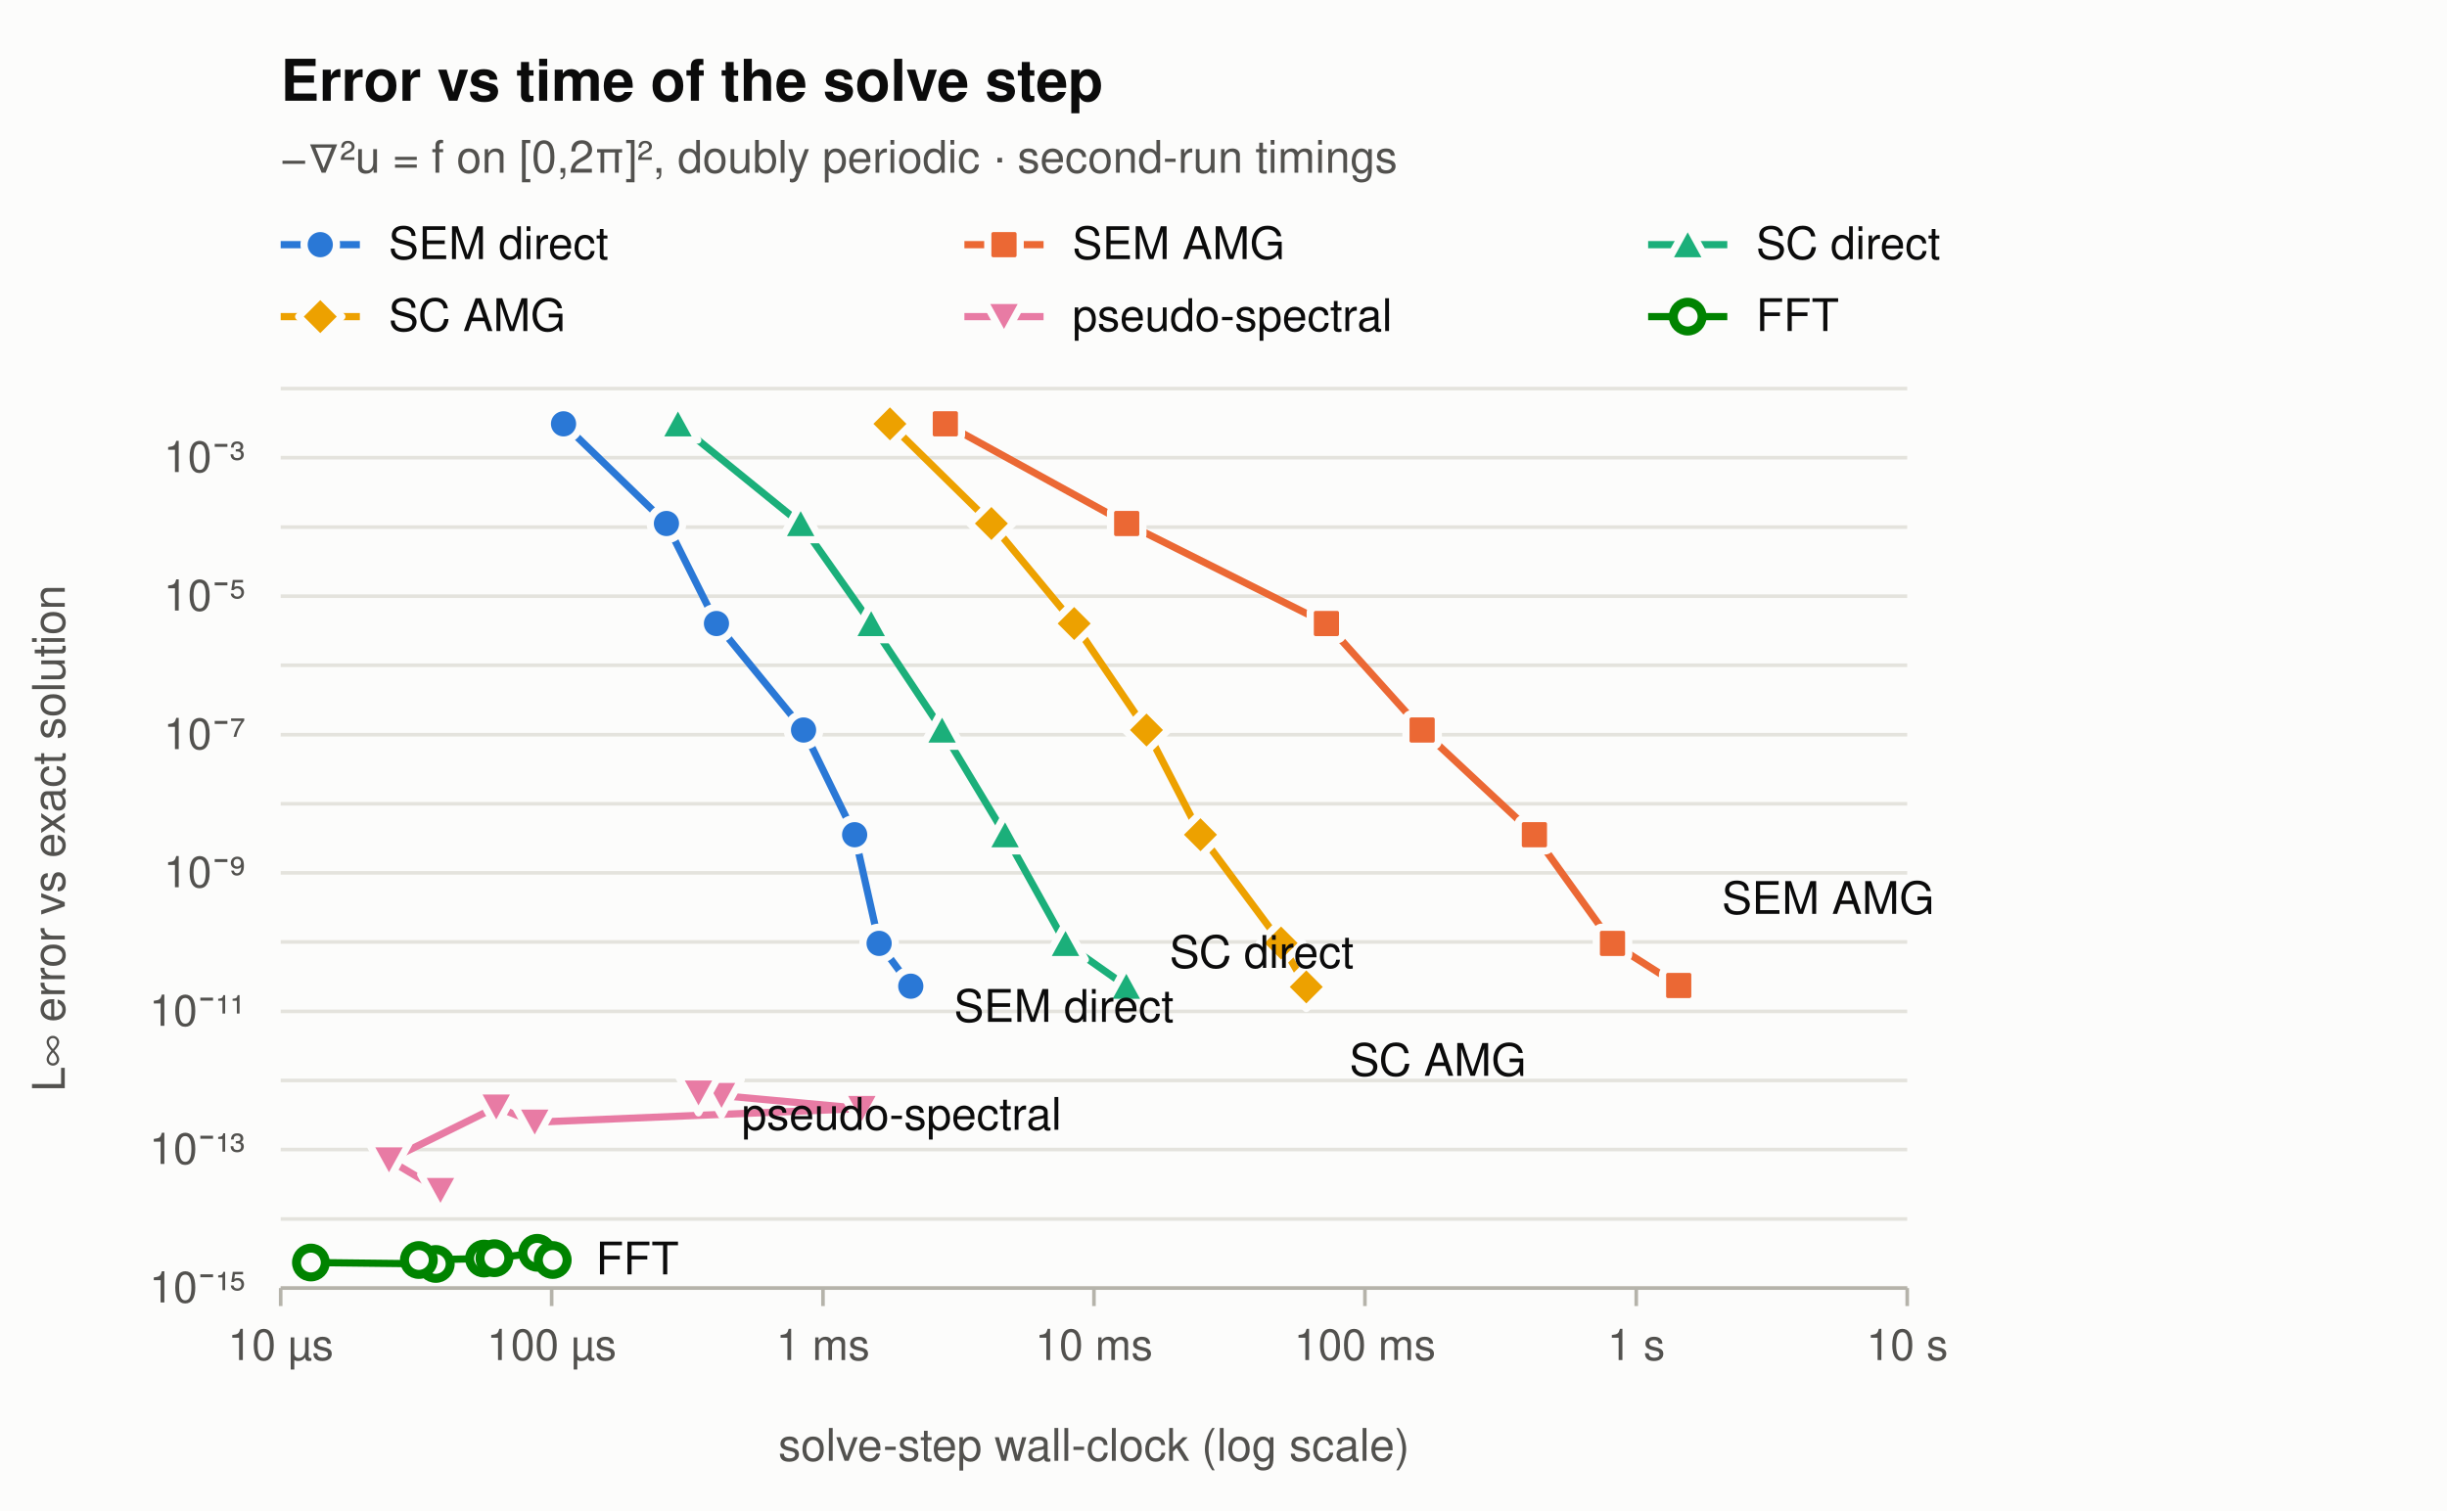
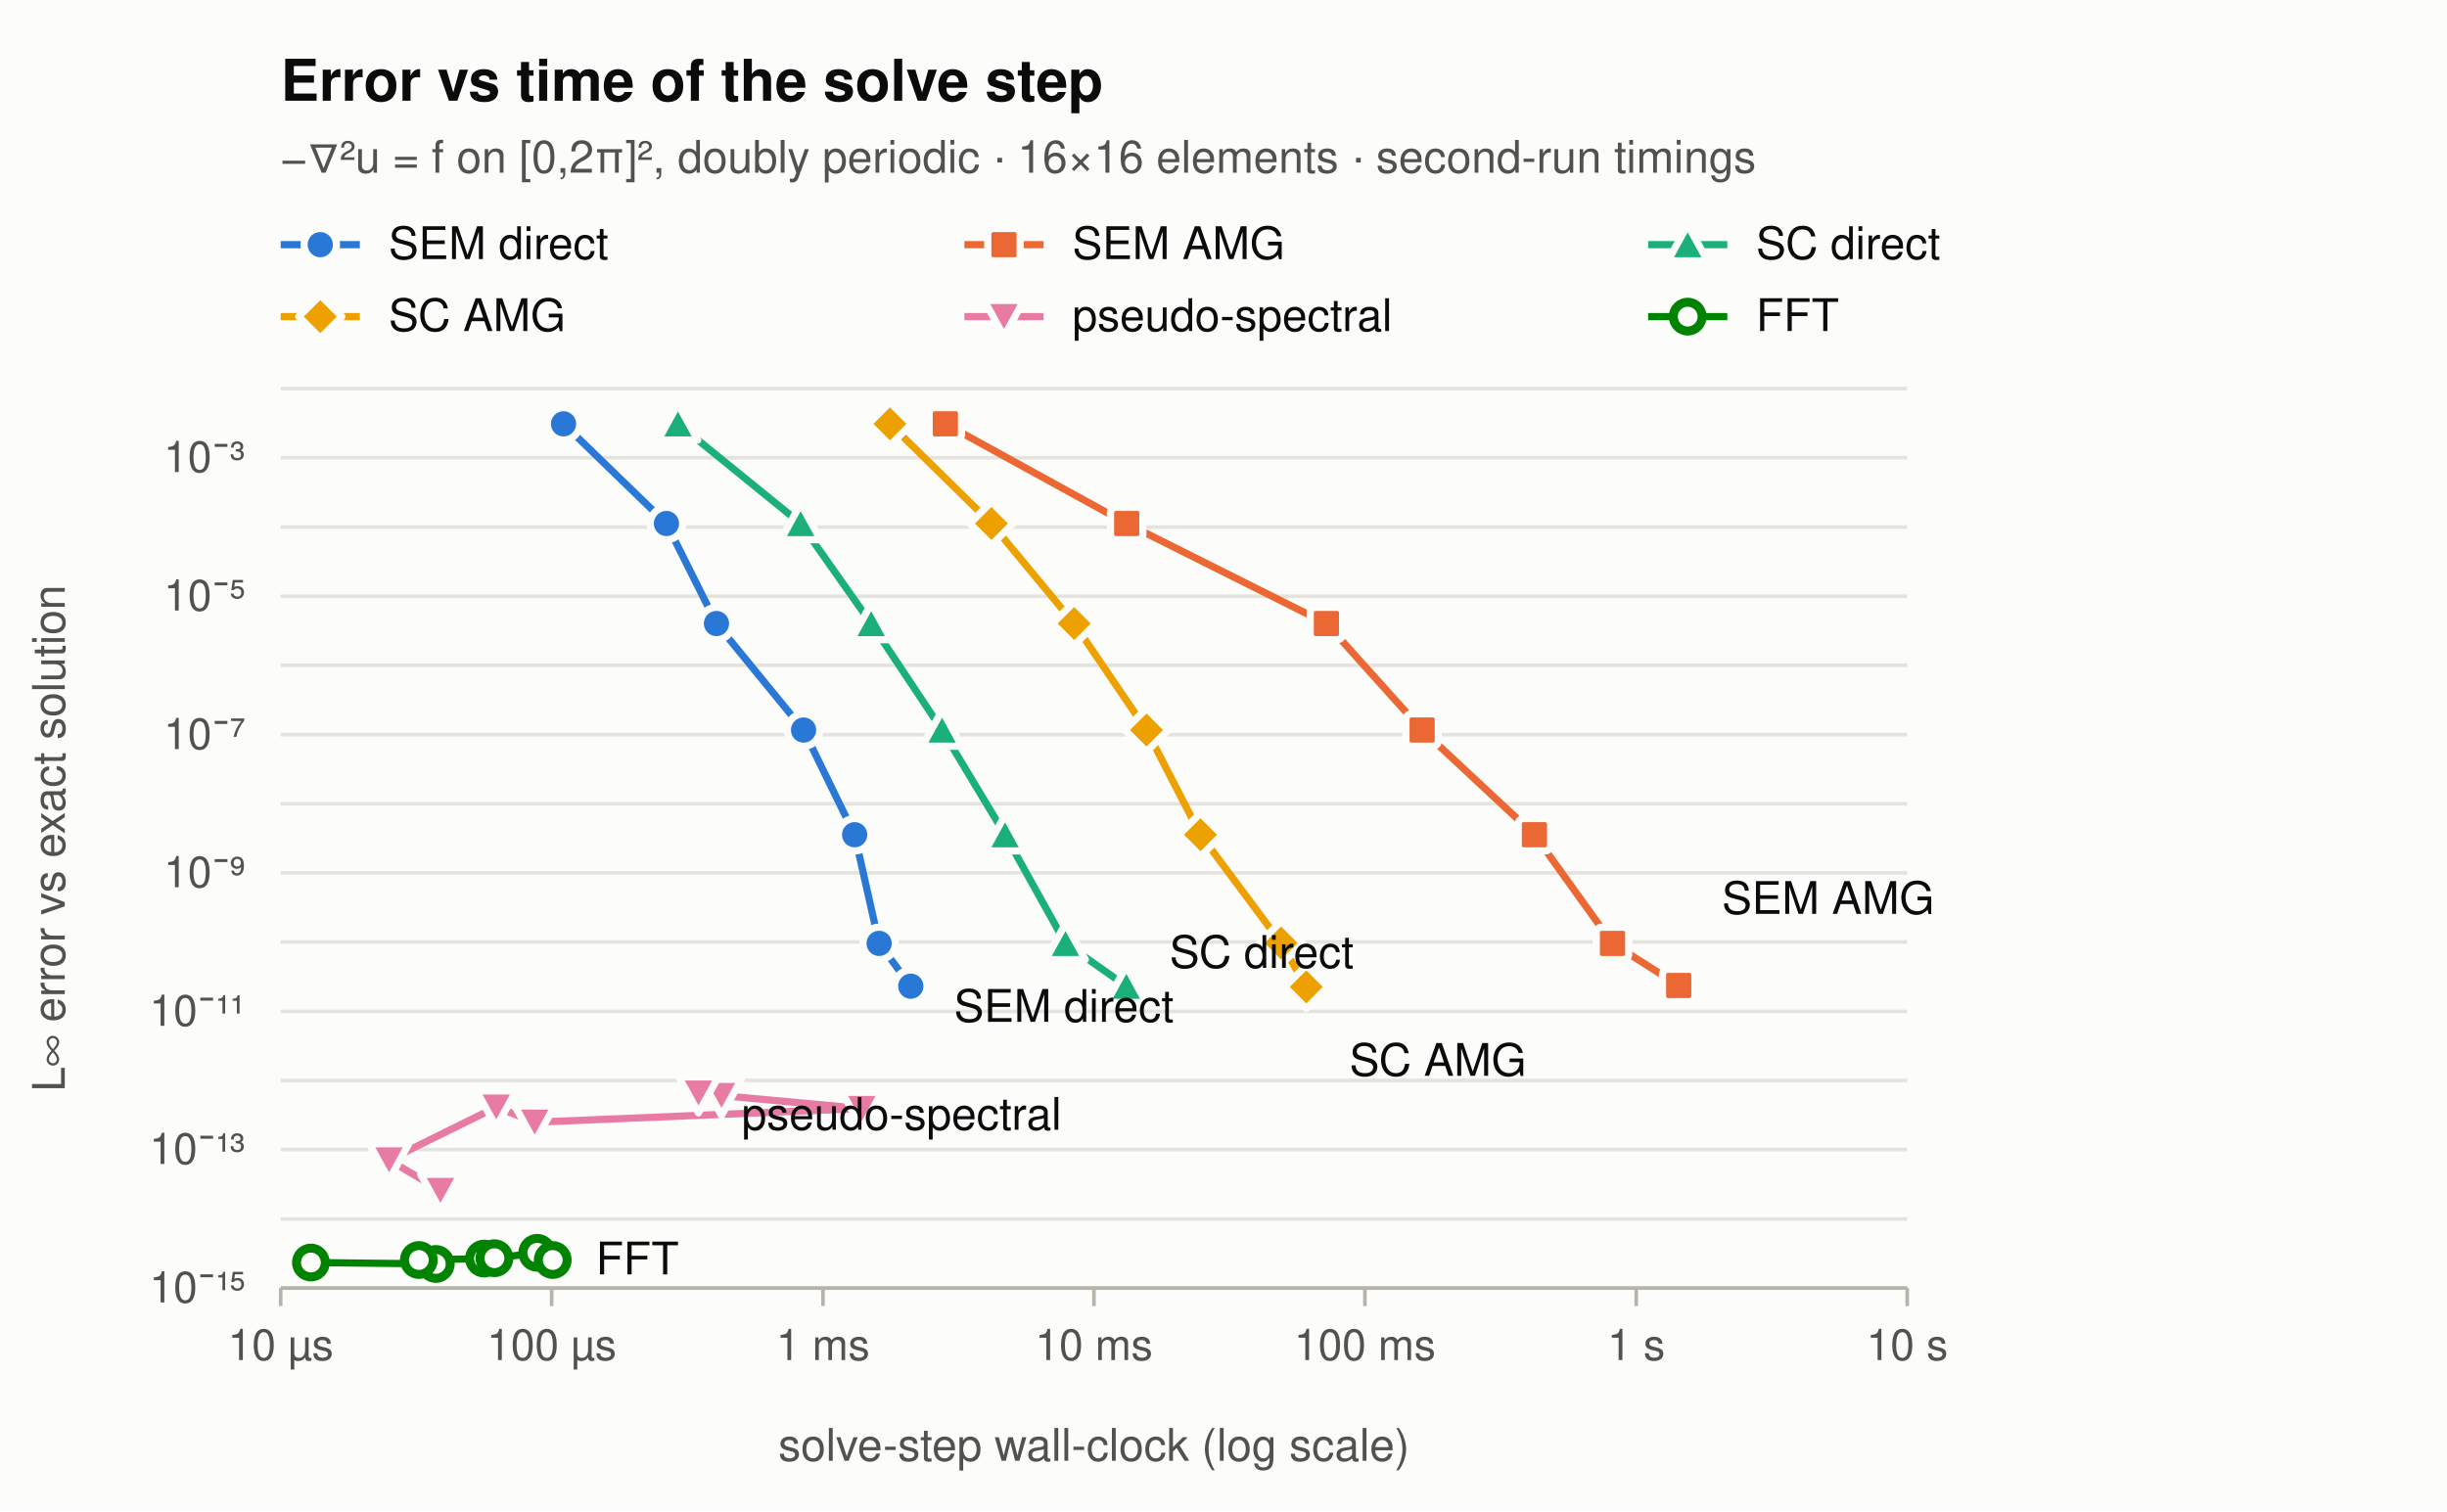
<svg xmlns="http://www.w3.org/2000/svg" viewBox="0 0 680 420" width="680" height="420" role="img" aria-labelledby="t d" font-family="-apple-system, Segoe UI, Helvetica, Arial, sans-serif">
  <rect width="680" height="420" fill="#fcfcfb" />
  <text x="78" y="28" font-size="16" font-weight="600" fill="#0b0b0b">Error vs time of the solve step</text>
-   <text x="78" y="48" font-size="12.5" fill="#52514e">−∇²u = f on [0,2π]², doubly periodic · second-run timings</text>
+   <text x="78" y="48" font-size="12.5" fill="#52514e">−∇²u = f on [0,2π]², doubly periodic · 16×16 elements · second-run timings</text>
  <line x1="78" x2="530" y1="358.0" y2="358.0" stroke="#e4e3dd" stroke-width="1" />
  <text x="68" y="362.0" font-size="12" text-anchor="end" fill="#52514e">10⁻¹⁵</text>
  <line x1="78" x2="530" y1="338.8" y2="338.8" stroke="#e4e3dd" stroke-width="1" />
  <line x1="78" x2="530" y1="319.5" y2="319.5" stroke="#e4e3dd" stroke-width="1" />
  <text x="68" y="323.5" font-size="12" text-anchor="end" fill="#52514e">10⁻¹³</text>
  <line x1="78" x2="530" y1="300.3" y2="300.3" stroke="#e4e3dd" stroke-width="1" />
  <line x1="78" x2="530" y1="281.1" y2="281.1" stroke="#e4e3dd" stroke-width="1" />
  <text x="68" y="285.1" font-size="12" text-anchor="end" fill="#52514e">10⁻¹¹</text>
  <line x1="78" x2="530" y1="261.8" y2="261.8" stroke="#e4e3dd" stroke-width="1" />
  <line x1="78" x2="530" y1="242.6" y2="242.6" stroke="#e4e3dd" stroke-width="1" />
  <text x="68" y="246.6" font-size="12" text-anchor="end" fill="#52514e">10⁻⁹</text>
  <line x1="78" x2="530" y1="223.4" y2="223.4" stroke="#e4e3dd" stroke-width="1" />
  <line x1="78" x2="530" y1="204.2" y2="204.2" stroke="#e4e3dd" stroke-width="1" />
  <text x="68" y="208.2" font-size="12" text-anchor="end" fill="#52514e">10⁻⁷</text>
  <line x1="78" x2="530" y1="184.9" y2="184.9" stroke="#e4e3dd" stroke-width="1" />
  <line x1="78" x2="530" y1="165.7" y2="165.7" stroke="#e4e3dd" stroke-width="1" />
  <text x="68" y="169.7" font-size="12" text-anchor="end" fill="#52514e">10⁻⁵</text>
  <line x1="78" x2="530" y1="146.5" y2="146.5" stroke="#e4e3dd" stroke-width="1" />
  <line x1="78" x2="530" y1="127.2" y2="127.2" stroke="#e4e3dd" stroke-width="1" />
  <text x="68" y="131.2" font-size="12" text-anchor="end" fill="#52514e">10⁻³</text>
  <line x1="78" x2="530" y1="108.0" y2="108.0" stroke="#e4e3dd" stroke-width="1" />
  <line x1="78" x2="530" y1="358" y2="358" stroke="#b5b3aa" stroke-width="1" />
  <line x1="78.0" x2="78.0" y1="358" y2="363" stroke="#b5b3aa" stroke-width="1" />
  <text x="78.0" y="378" font-size="12" text-anchor="middle" fill="#52514e">10 µs</text>
  <line x1="153.3" x2="153.3" y1="358" y2="363" stroke="#b5b3aa" stroke-width="1" />
  <text x="153.3" y="378" font-size="12" text-anchor="middle" fill="#52514e">100 µs</text>
  <line x1="228.7" x2="228.7" y1="358" y2="363" stroke="#b5b3aa" stroke-width="1" />
  <text x="228.7" y="378" font-size="12" text-anchor="middle" fill="#52514e">1 ms</text>
  <line x1="304.0" x2="304.0" y1="358" y2="363" stroke="#b5b3aa" stroke-width="1" />
  <text x="304.0" y="378" font-size="12" text-anchor="middle" fill="#52514e">10 ms</text>
  <line x1="379.3" x2="379.3" y1="358" y2="363" stroke="#b5b3aa" stroke-width="1" />
  <text x="379.3" y="378" font-size="12" text-anchor="middle" fill="#52514e">100 ms</text>
  <line x1="454.7" x2="454.7" y1="358" y2="363" stroke="#b5b3aa" stroke-width="1" />
  <text x="454.7" y="378" font-size="12" text-anchor="middle" fill="#52514e">1 s</text>
  <line x1="530.0" x2="530.0" y1="358" y2="363" stroke="#b5b3aa" stroke-width="1" />
  <text x="530.0" y="378" font-size="12" text-anchor="middle" fill="#52514e">10 s</text>
  <text x="304.0" y="406" font-size="12.5" text-anchor="middle" fill="#52514e">solve-step wall-clock (log scale)</text>
  <text x="18" y="233.0" font-size="12.5" text-anchor="middle" fill="#52514e" transform="rotate(-90 18 233.0)">L∞ error vs exact solution</text>
  <polyline points="156.6,117.8 185.2,145.5 199.1,173.3 223.3,202.9 237.5,232.0 244.3,262.2 253.1,274.1" fill="none" stroke="#2a78d6" stroke-width="2" stroke-linejoin="round" stroke-linecap="round" />
  <circle cx="156.6" cy="117.8" r="4.5" fill="#2a78d6" stroke="#fcfcfb" stroke-width="2" />
  <circle cx="185.2" cy="145.5" r="4.5" fill="#2a78d6" stroke="#fcfcfb" stroke-width="2" />
  <circle cx="199.1" cy="173.3" r="4.5" fill="#2a78d6" stroke="#fcfcfb" stroke-width="2" />
  <circle cx="223.3" cy="202.9" r="4.5" fill="#2a78d6" stroke="#fcfcfb" stroke-width="2" />
  <circle cx="237.5" cy="232.0" r="4.5" fill="#2a78d6" stroke="#fcfcfb" stroke-width="2" />
  <circle cx="244.3" cy="262.2" r="4.5" fill="#2a78d6" stroke="#fcfcfb" stroke-width="2" />
  <circle cx="253.1" cy="274.1" r="4.5" fill="#2a78d6" stroke="#fcfcfb" stroke-width="2" />
  <polyline points="262.7,117.8 313.1,145.5 368.6,173.3 395.2,202.9 426.4,232.0 448.1,262.2 466.5,273.9" fill="none" stroke="#eb6834" stroke-width="2" stroke-linejoin="round" stroke-linecap="round" />
  <rect x="258.2" y="113.3" width="9" height="9" rx="1.5" fill="#eb6834" stroke="#fcfcfb" stroke-width="2" />
  <rect x="308.6" y="141.0" width="9" height="9" rx="1.5" fill="#eb6834" stroke="#fcfcfb" stroke-width="2" />
  <rect x="364.1" y="168.8" width="9" height="9" rx="1.5" fill="#eb6834" stroke="#fcfcfb" stroke-width="2" />
  <rect x="390.7" y="198.4" width="9" height="9" rx="1.5" fill="#eb6834" stroke="#fcfcfb" stroke-width="2" />
  <rect x="421.9" y="227.5" width="9" height="9" rx="1.5" fill="#eb6834" stroke="#fcfcfb" stroke-width="2" />
  <rect x="443.6" y="257.7" width="9" height="9" rx="1.5" fill="#eb6834" stroke="#fcfcfb" stroke-width="2" />
  <rect x="462.0" y="269.4" width="9" height="9" rx="1.5" fill="#eb6834" stroke="#fcfcfb" stroke-width="2" />
  <polyline points="188.4,117.8 222.5,145.5 242.1,173.3 261.8,202.9 279.3,232.0 296.1,262.2 313.0,274.1" fill="none" stroke="#1baf7a" stroke-width="2" stroke-linejoin="round" stroke-linecap="round" />
  <path d="M188.4,112.3 L193.9,122.3 L182.9,122.3 Z" fill="#1baf7a" stroke="#fcfcfb" stroke-width="2" stroke-linejoin="round" />
  <path d="M222.5,140.0 L228.0,150.0 L217.0,150.0 Z" fill="#1baf7a" stroke="#fcfcfb" stroke-width="2" stroke-linejoin="round" />
  <path d="M242.1,167.8 L247.6,177.8 L236.6,177.8 Z" fill="#1baf7a" stroke="#fcfcfb" stroke-width="2" stroke-linejoin="round" />
  <path d="M261.8,197.4 L267.3,207.4 L256.3,207.4 Z" fill="#1baf7a" stroke="#fcfcfb" stroke-width="2" stroke-linejoin="round" />
  <path d="M279.3,226.5 L284.8,236.5 L273.8,236.5 Z" fill="#1baf7a" stroke="#fcfcfb" stroke-width="2" stroke-linejoin="round" />
  <path d="M296.1,256.7 L301.6,266.7 L290.6,266.7 Z" fill="#1baf7a" stroke="#fcfcfb" stroke-width="2" stroke-linejoin="round" />
  <path d="M313.0,268.6 L318.5,278.6 L307.5,278.6 Z" fill="#1baf7a" stroke="#fcfcfb" stroke-width="2" stroke-linejoin="round" />
  <polyline points="247.3,117.8 275.5,145.5 298.5,173.3 318.6,202.9 333.6,232.0 356.0,262.1 363.0,274.3" fill="none" stroke="#eda100" stroke-width="2" stroke-linejoin="round" stroke-linecap="round" />
  <path d="M247.3,111.8 L253.3,117.8 L247.3,123.8 L241.3,117.8 Z" fill="#eda100" stroke="#fcfcfb" stroke-width="2" stroke-linejoin="round" />
  <path d="M275.5,139.5 L281.5,145.5 L275.5,151.5 L269.5,145.5 Z" fill="#eda100" stroke="#fcfcfb" stroke-width="2" stroke-linejoin="round" />
  <path d="M298.5,167.3 L304.5,173.3 L298.5,179.3 L292.5,173.3 Z" fill="#eda100" stroke="#fcfcfb" stroke-width="2" stroke-linejoin="round" />
  <path d="M318.6,196.9 L324.6,202.9 L318.6,208.9 L312.6,202.9 Z" fill="#eda100" stroke="#fcfcfb" stroke-width="2" stroke-linejoin="round" />
  <path d="M333.6,226.0 L339.6,232.0 L333.6,238.0 L327.6,232.0 Z" fill="#eda100" stroke="#fcfcfb" stroke-width="2" stroke-linejoin="round" />
  <path d="M356.0,256.1 L362.0,262.1 L356.0,268.1 L350.0,262.1 Z" fill="#eda100" stroke="#fcfcfb" stroke-width="2" stroke-linejoin="round" />
  <path d="M363.0,268.3 L369.0,274.3 L363.0,280.3 L357.0,274.3 Z" fill="#eda100" stroke="#fcfcfb" stroke-width="2" stroke-linejoin="round" />
  <polyline points="122.4,330.9 108.1,322.4 137.9,307.7 148.6,311.9 239.5,308.1 200.5,304.5 194.1,303.8" fill="none" stroke="#e87ba4" stroke-width="2" stroke-linejoin="round" stroke-linecap="round" />
  <path d="M122.4,336.4 L127.9,326.4 L116.9,326.4 Z" fill="#e87ba4" stroke="#fcfcfb" stroke-width="2" stroke-linejoin="round" />
  <path d="M108.1,327.9 L113.6,317.9 L102.6,317.9 Z" fill="#e87ba4" stroke="#fcfcfb" stroke-width="2" stroke-linejoin="round" />
  <path d="M137.9,313.2 L143.4,303.2 L132.4,303.2 Z" fill="#e87ba4" stroke="#fcfcfb" stroke-width="2" stroke-linejoin="round" />
  <path d="M148.6,317.4 L154.1,307.4 L143.1,307.4 Z" fill="#e87ba4" stroke="#fcfcfb" stroke-width="2" stroke-linejoin="round" />
  <path d="M239.5,313.6 L245.0,303.6 L234.0,303.6 Z" fill="#e87ba4" stroke="#fcfcfb" stroke-width="2" stroke-linejoin="round" />
  <path d="M200.5,310.0 L206.0,300.0 L195.0,300.0 Z" fill="#e87ba4" stroke="#fcfcfb" stroke-width="2" stroke-linejoin="round" />
  <path d="M194.1,309.3 L199.6,299.3 L188.6,299.3 Z" fill="#e87ba4" stroke="#fcfcfb" stroke-width="2" stroke-linejoin="round" />
  <polyline points="86.4,350.9 121.1,351.3 116.4,350.2 134.5,349.8 137.4,349.7 149.3,348.2 153.6,350.2" fill="none" stroke="#008300" stroke-width="2" stroke-linejoin="round" stroke-linecap="round" />
  <circle cx="86.4" cy="350.9" r="4" fill="#fcfcfb" stroke="#008300" stroke-width="2.5" />
  <circle cx="121.1" cy="351.3" r="4" fill="#fcfcfb" stroke="#008300" stroke-width="2.5" />
  <circle cx="116.4" cy="350.2" r="4" fill="#fcfcfb" stroke="#008300" stroke-width="2.5" />
  <circle cx="134.5" cy="349.8" r="4" fill="#fcfcfb" stroke="#008300" stroke-width="2.5" />
  <circle cx="137.4" cy="349.7" r="4" fill="#fcfcfb" stroke="#008300" stroke-width="2.5" />
  <circle cx="149.3" cy="348.2" r="4" fill="#fcfcfb" stroke="#008300" stroke-width="2.5" />
  <circle cx="153.6" cy="350.2" r="4" fill="#fcfcfb" stroke="#008300" stroke-width="2.5" />
  <text x="265.1" y="284.0" font-size="12.5" fill="#0b0b0b">SEM direct</text>
  <text x="478.5" y="254.0" font-size="12.5" fill="#0b0b0b">SEM AMG</text>
  <text x="325.0" y="269.0" font-size="12.5" fill="#0b0b0b">SC direct</text>
  <text x="375.0" y="299.0" font-size="12.5" fill="#0b0b0b">SC AMG</text>
  <text x="206.1" y="314.0" font-size="12.5" fill="#0b0b0b">pseudo-spectral</text>
  <text x="165.6" y="354.2" font-size="12.5" fill="#0b0b0b">FFT</text>
  <line x1="78" x2="100" y1="68" y2="68" stroke="#2a78d6" stroke-width="2" />
  <circle cx="89.0" cy="68.0" r="4.5" fill="#2a78d6" stroke="#fcfcfb" stroke-width="2" />
  <text x="108" y="72" font-size="12.5" fill="#0b0b0b">SEM direct</text>
  <line x1="268" x2="290" y1="68" y2="68" stroke="#eb6834" stroke-width="2" />
  <rect x="274.5" y="63.5" width="9" height="9" rx="1.5" fill="#eb6834" stroke="#fcfcfb" stroke-width="2" />
  <text x="298" y="72" font-size="12.5" fill="#0b0b0b">SEM AMG</text>
  <line x1="458" x2="480" y1="68" y2="68" stroke="#1baf7a" stroke-width="2" />
  <path d="M469.0,62.5 L474.5,72.5 L463.5,72.5 Z" fill="#1baf7a" stroke="#fcfcfb" stroke-width="2" stroke-linejoin="round" />
  <text x="488" y="72" font-size="12.5" fill="#0b0b0b">SC direct</text>
  <line x1="78" x2="100" y1="88" y2="88" stroke="#eda100" stroke-width="2" />
  <path d="M89.0,82.0 L95.0,88.0 L89.0,94.0 L83.0,88.0 Z" fill="#eda100" stroke="#fcfcfb" stroke-width="2" stroke-linejoin="round" />
  <text x="108" y="92" font-size="12.5" fill="#0b0b0b">SC AMG</text>
  <line x1="268" x2="290" y1="88" y2="88" stroke="#e87ba4" stroke-width="2" />
  <path d="M279.0,93.5 L284.5,83.5 L273.5,83.5 Z" fill="#e87ba4" stroke="#fcfcfb" stroke-width="2" stroke-linejoin="round" />
  <text x="298" y="92" font-size="12.5" fill="#0b0b0b">pseudo-spectral</text>
  <line x1="458" x2="480" y1="88" y2="88" stroke="#008300" stroke-width="2" />
  <circle cx="469.0" cy="88.0" r="4" fill="#fcfcfb" stroke="#008300" stroke-width="2.5" />
  <text x="488" y="92" font-size="12.5" fill="#0b0b0b">FFT</text>
</svg>
